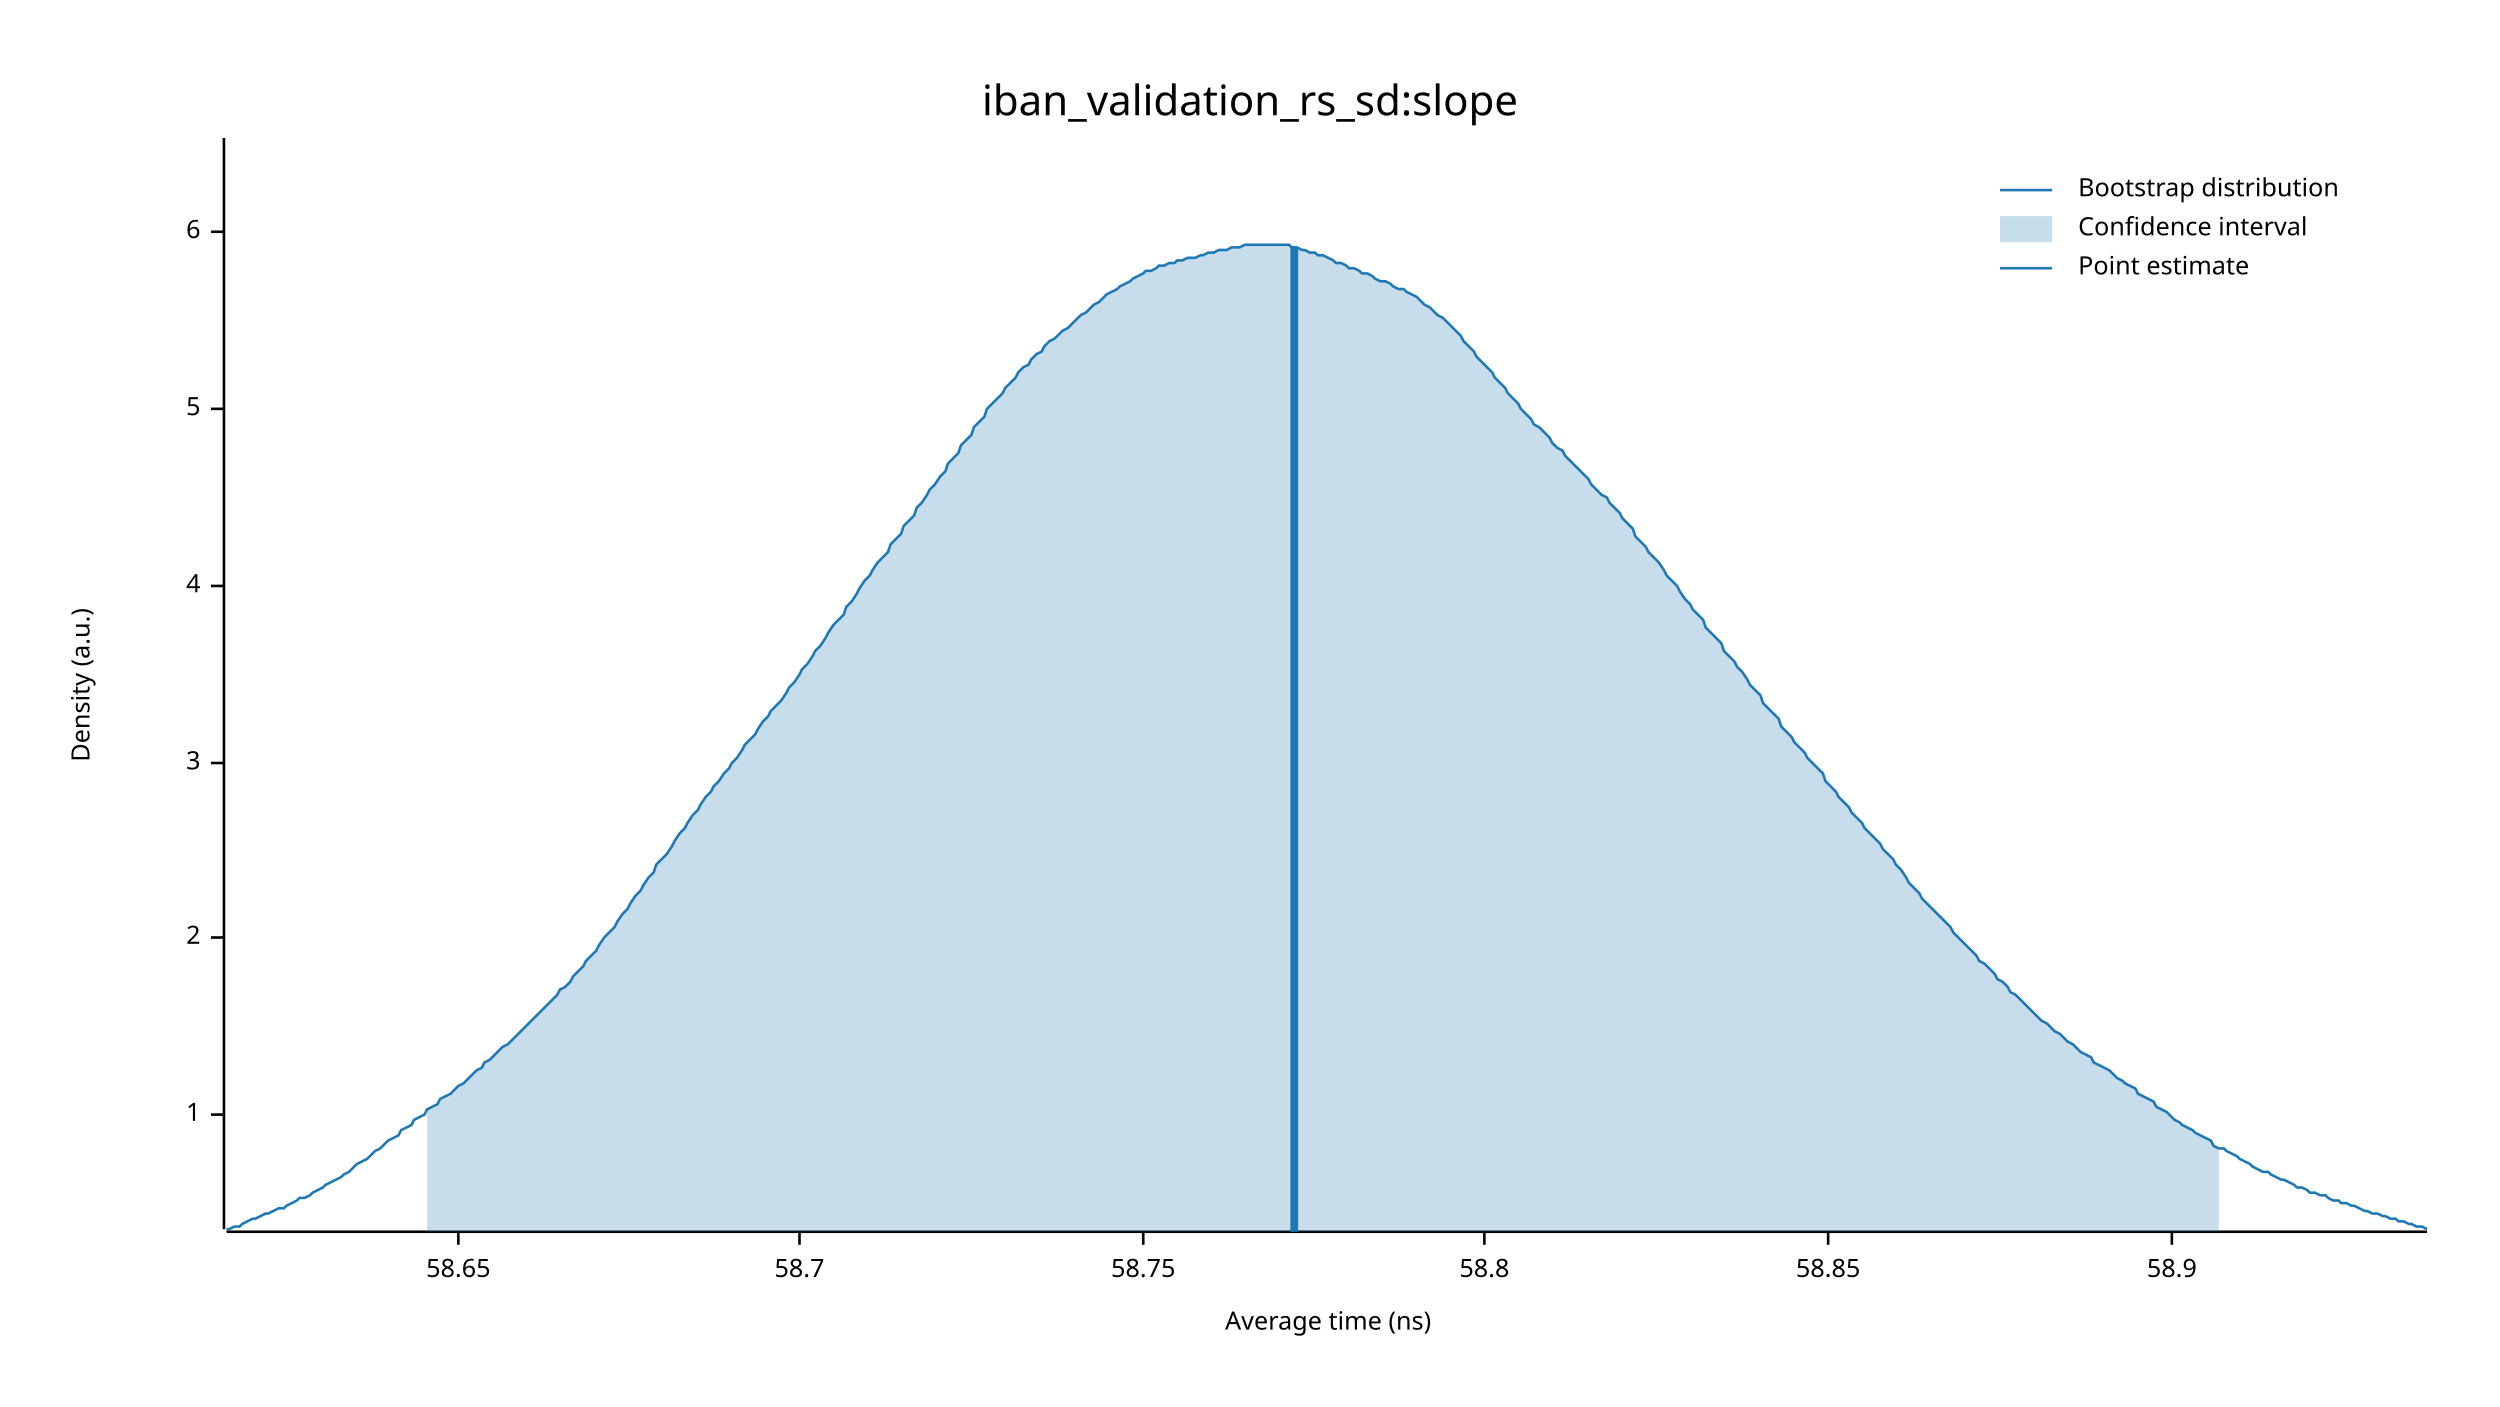
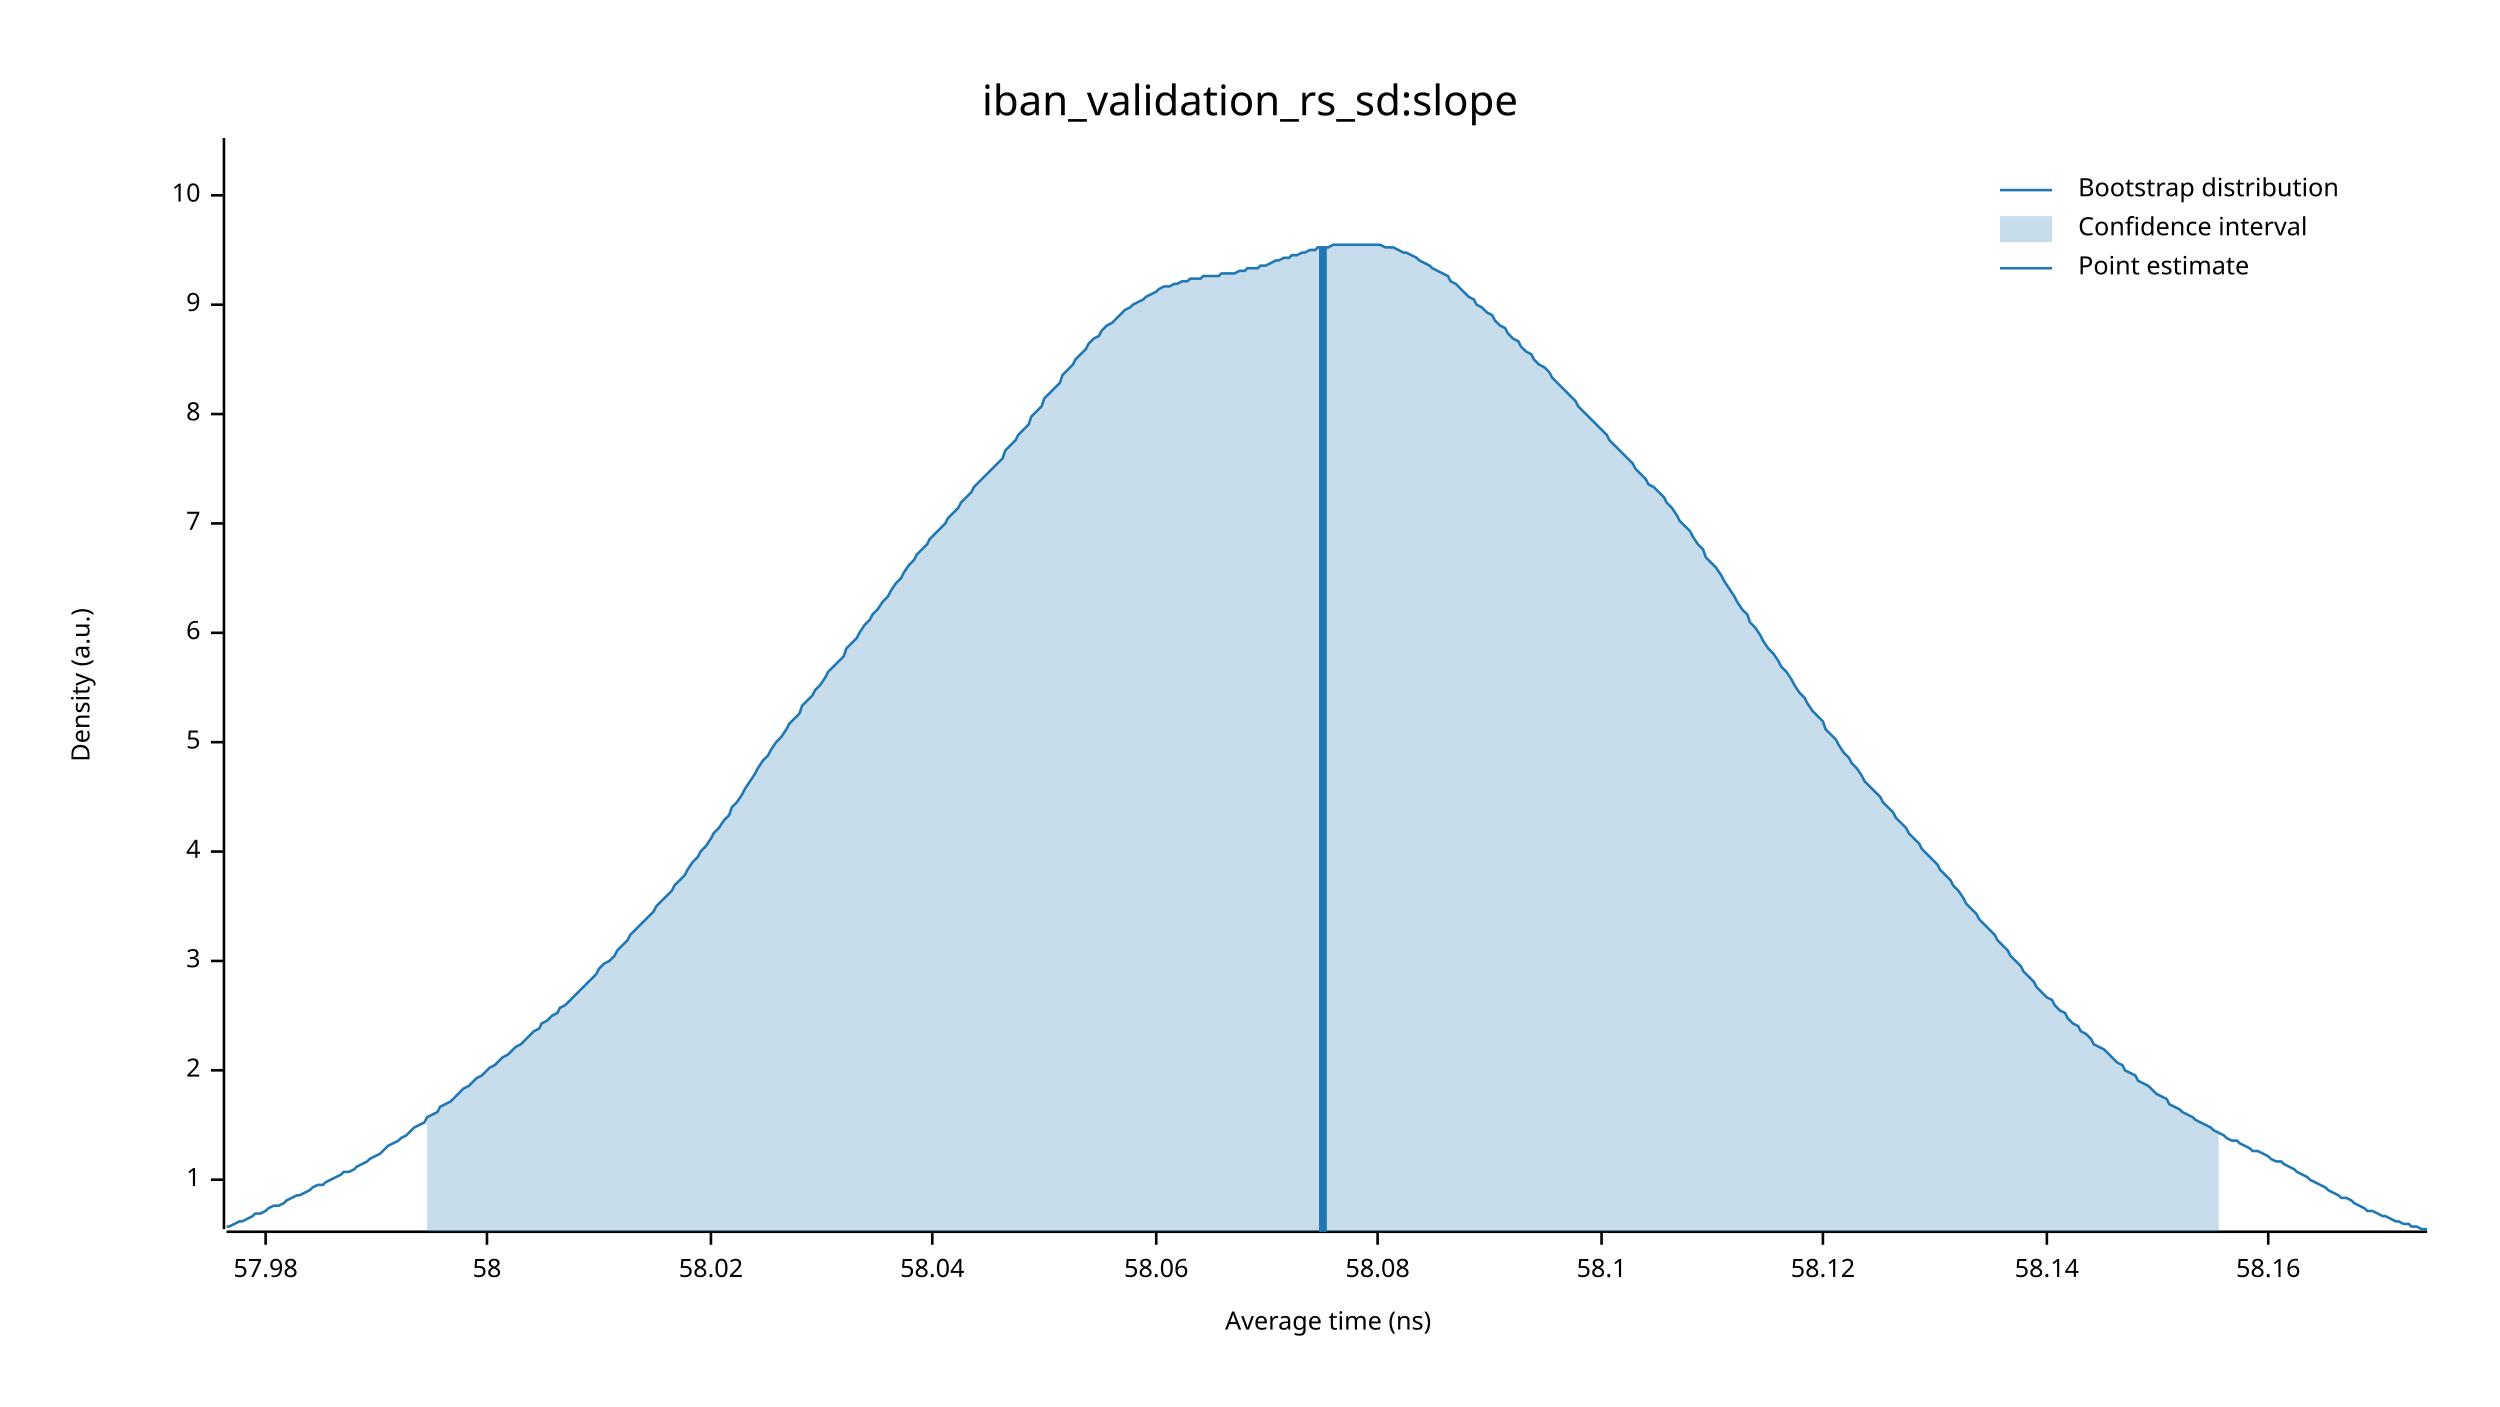
<svg xmlns="http://www.w3.org/2000/svg" width="960" height="540" viewBox="0 0 960 540">
  <text x="480" y="32" dy="0.76em" text-anchor="middle" font-family="sans-serif" font-size="16.129" opacity="1" fill="#000000">
iban_validation_rs_sd:slope
</text>
  <text x="27" y="263" dy="0.76em" text-anchor="middle" font-family="sans-serif" font-size="9.677" opacity="1" fill="#000000" transform="rotate(270, 27, 263)">
Density (a.u.)
</text>
  <text x="510" y="513" dy="-0.5ex" text-anchor="middle" font-family="sans-serif" font-size="9.677" opacity="1" fill="#000000">
Average time (ns)
</text>
  <polyline fill="none" opacity="1" stroke="#000000" stroke-width="1" points="86,53 86,472 " />
-   <text x="77" y="428" dy="0.5ex" text-anchor="end" font-family="sans-serif" font-size="9.677" opacity="1" fill="#000000">
+   <text x="77" y="453" dy="0.5ex" text-anchor="end" font-family="sans-serif" font-size="9.677" opacity="1" fill="#000000">
1
</text>
-   <polyline fill="none" opacity="1" stroke="#000000" stroke-width="1" points="81,428 86,428 " />
-   <text x="77" y="360" dy="0.5ex" text-anchor="end" font-family="sans-serif" font-size="9.677" opacity="1" fill="#000000">
+   <polyline fill="none" opacity="1" stroke="#000000" stroke-width="1" points="81,453 86,453 " />
+   <text x="77" y="411" dy="0.5ex" text-anchor="end" font-family="sans-serif" font-size="9.677" opacity="1" fill="#000000">
2
</text>
-   <polyline fill="none" opacity="1" stroke="#000000" stroke-width="1" points="81,360 86,360 " />
-   <text x="77" y="293" dy="0.5ex" text-anchor="end" font-family="sans-serif" font-size="9.677" opacity="1" fill="#000000">
+   <polyline fill="none" opacity="1" stroke="#000000" stroke-width="1" points="81,411 86,411 " />
+   <text x="77" y="369" dy="0.5ex" text-anchor="end" font-family="sans-serif" font-size="9.677" opacity="1" fill="#000000">
3
</text>
-   <polyline fill="none" opacity="1" stroke="#000000" stroke-width="1" points="81,293 86,293 " />
-   <text x="77" y="225" dy="0.5ex" text-anchor="end" font-family="sans-serif" font-size="9.677" opacity="1" fill="#000000">
+   <polyline fill="none" opacity="1" stroke="#000000" stroke-width="1" points="81,369 86,369 " />
+   <text x="77" y="327" dy="0.5ex" text-anchor="end" font-family="sans-serif" font-size="9.677" opacity="1" fill="#000000">
4
</text>
-   <polyline fill="none" opacity="1" stroke="#000000" stroke-width="1" points="81,225 86,225 " />
-   <text x="77" y="157" dy="0.5ex" text-anchor="end" font-family="sans-serif" font-size="9.677" opacity="1" fill="#000000">
+   <polyline fill="none" opacity="1" stroke="#000000" stroke-width="1" points="81,327 86,327 " />
+   <text x="77" y="285" dy="0.5ex" text-anchor="end" font-family="sans-serif" font-size="9.677" opacity="1" fill="#000000">
5
</text>
-   <polyline fill="none" opacity="1" stroke="#000000" stroke-width="1" points="81,157 86,157 " />
-   <text x="77" y="89" dy="0.5ex" text-anchor="end" font-family="sans-serif" font-size="9.677" opacity="1" fill="#000000">
+   <polyline fill="none" opacity="1" stroke="#000000" stroke-width="1" points="81,285 86,285 " />
+   <text x="77" y="243" dy="0.5ex" text-anchor="end" font-family="sans-serif" font-size="9.677" opacity="1" fill="#000000">
6
</text>
-   <polyline fill="none" opacity="1" stroke="#000000" stroke-width="1" points="81,89 86,89 " />
+   <polyline fill="none" opacity="1" stroke="#000000" stroke-width="1" points="81,243 86,243 " />
+   <text x="77" y="201" dy="0.5ex" text-anchor="end" font-family="sans-serif" font-size="9.677" opacity="1" fill="#000000">
+ 7
+ </text>
+   <polyline fill="none" opacity="1" stroke="#000000" stroke-width="1" points="81,201 86,201 " />
+   <text x="77" y="159" dy="0.5ex" text-anchor="end" font-family="sans-serif" font-size="9.677" opacity="1" fill="#000000">
+ 8
+ </text>
+   <polyline fill="none" opacity="1" stroke="#000000" stroke-width="1" points="81,159 86,159 " />
+   <text x="77" y="117" dy="0.5ex" text-anchor="end" font-family="sans-serif" font-size="9.677" opacity="1" fill="#000000">
+ 9
+ </text>
+   <polyline fill="none" opacity="1" stroke="#000000" stroke-width="1" points="81,117 86,117 " />
+   <text x="77" y="75" dy="0.5ex" text-anchor="end" font-family="sans-serif" font-size="9.677" opacity="1" fill="#000000">
+ 10
+ </text>
+   <polyline fill="none" opacity="1" stroke="#000000" stroke-width="1" points="81,75 86,75 " />
  <polyline fill="none" opacity="1" stroke="#000000" stroke-width="1" points="87,473 932,473 " />
-   <text x="176" y="483" dy="0.76em" text-anchor="middle" font-family="sans-serif" font-size="9.677" opacity="1" fill="#000000">
- 58.65
+   <text x="102" y="483" dy="0.76em" text-anchor="middle" font-family="sans-serif" font-size="9.677" opacity="1" fill="#000000">
+ 57.98
</text>
-   <polyline fill="none" opacity="1" stroke="#000000" stroke-width="1" points="176,473 176,478 " />
-   <text x="307" y="483" dy="0.76em" text-anchor="middle" font-family="sans-serif" font-size="9.677" opacity="1" fill="#000000">
- 58.7
+   <polyline fill="none" opacity="1" stroke="#000000" stroke-width="1" points="102,473 102,478 " />
+   <text x="187" y="483" dy="0.76em" text-anchor="middle" font-family="sans-serif" font-size="9.677" opacity="1" fill="#000000">
+ 58
</text>
-   <polyline fill="none" opacity="1" stroke="#000000" stroke-width="1" points="307,473 307,478 " />
-   <text x="439" y="483" dy="0.76em" text-anchor="middle" font-family="sans-serif" font-size="9.677" opacity="1" fill="#000000">
- 58.75
+   <polyline fill="none" opacity="1" stroke="#000000" stroke-width="1" points="187,473 187,478 " />
+   <text x="273" y="483" dy="0.76em" text-anchor="middle" font-family="sans-serif" font-size="9.677" opacity="1" fill="#000000">
+ 58.02
</text>
-   <polyline fill="none" opacity="1" stroke="#000000" stroke-width="1" points="439,473 439,478 " />
-   <text x="570" y="483" dy="0.76em" text-anchor="middle" font-family="sans-serif" font-size="9.677" opacity="1" fill="#000000">
- 58.8
+   <polyline fill="none" opacity="1" stroke="#000000" stroke-width="1" points="273,473 273,478 " />
+   <text x="358" y="483" dy="0.76em" text-anchor="middle" font-family="sans-serif" font-size="9.677" opacity="1" fill="#000000">
+ 58.04
</text>
-   <polyline fill="none" opacity="1" stroke="#000000" stroke-width="1" points="570,473 570,478 " />
-   <text x="702" y="483" dy="0.76em" text-anchor="middle" font-family="sans-serif" font-size="9.677" opacity="1" fill="#000000">
- 58.85
+   <polyline fill="none" opacity="1" stroke="#000000" stroke-width="1" points="358,473 358,478 " />
+   <text x="444" y="483" dy="0.76em" text-anchor="middle" font-family="sans-serif" font-size="9.677" opacity="1" fill="#000000">
+ 58.06
</text>
-   <polyline fill="none" opacity="1" stroke="#000000" stroke-width="1" points="702,473 702,478 " />
-   <text x="834" y="483" dy="0.76em" text-anchor="middle" font-family="sans-serif" font-size="9.677" opacity="1" fill="#000000">
- 58.9
+   <polyline fill="none" opacity="1" stroke="#000000" stroke-width="1" points="444,473 444,478 " />
+   <text x="529" y="483" dy="0.76em" text-anchor="middle" font-family="sans-serif" font-size="9.677" opacity="1" fill="#000000">
+ 58.08
</text>
-   <polyline fill="none" opacity="1" stroke="#000000" stroke-width="1" points="834,473 834,478 " />
-   <polyline fill="none" opacity="1" stroke="#1F78B4" stroke-width="1" points="87,472 88,472 90,471 92,471 93,470 95,469 97,468 98,468 100,467 102,466 103,466 105,465 107,464 109,464 110,463 112,462 114,461 115,460 117,460 119,459 120,458 122,457 124,456 125,455 127,454 129,453 131,452 132,451 134,450 136,448 137,447 139,446 141,445 142,444 144,442 146,441 147,440 149,438 151,437 153,436 154,434 156,433 158,432 159,430 161,429 163,428 164,426 166,425 168,424 169,422 171,421 173,420 175,418 176,417 178,416 180,414 181,413 183,411 185,410 186,408 188,407 190,405 191,404 193,402 195,401 197,399 198,398 200,396 202,394 203,393 205,391 207,389 208,388 210,386 212,384 214,382 215,380 217,379 219,377 220,375 222,373 224,371 225,369 227,367 229,365 230,363 232,360 234,358 236,356 237,354 239,351 241,349 242,347 244,344 246,342 247,340 249,337 251,335 252,332 254,330 256,328 258,325 259,323 261,320 263,318 264,316 266,313 268,311 269,309 271,306 273,304 274,302 276,300 278,297 280,295 281,293 283,291 285,288 286,286 288,284 290,282 291,280 293,277 295,275 296,273 298,271 300,269 302,266 303,264 305,262 307,259 308,257 310,255 312,252 313,250 315,248 317,245 318,243 320,240 322,238 324,236 325,233 327,231 329,228 330,226 332,223 334,221 335,219 337,216 339,214 341,212 342,209 344,207 346,205 347,202 349,200 351,198 352,195 354,193 356,190 357,188 359,186 361,183 363,181 364,178 366,176 368,174 369,171 371,169 373,167 374,164 376,162 378,160 379,157 381,155 383,153 385,151 386,149 388,147 390,145 391,143 393,141 395,140 396,138 398,136 400,135 401,133 403,131 405,130 407,128 408,127 410,126 412,124 413,123 415,121 417,120 418,119 420,117 422,116 423,115 425,113 427,112 429,111 430,110 432,109 434,108 435,107 437,106 439,105 440,104 442,104 444,103 445,102 447,102 449,101 451,101 452,100 454,100 456,99 457,99 459,99 461,98 462,98 464,97 466,97 468,96 469,96 471,96 473,95 474,95 476,95 478,94 479,94 481,94 483,94 484,94 486,94 488,94 490,94 491,94 493,94 495,94 496,95 498,95 500,96 501,96 503,97 505,97 506,98 508,98 510,99 512,100 513,101 515,101 517,102 518,103 520,103 522,104 523,105 525,105 527,106 528,107 530,108 532,108 534,109 535,110 537,111 539,111 540,112 542,113 544,114 545,115 547,117 549,118 550,119 552,121 554,122 556,124 557,125 559,127 561,129 562,131 564,133 566,135 567,137 569,139 571,141 573,143 574,145 576,147 578,149 579,151 581,153 583,155 584,157 586,159 588,161 589,163 591,164 593,166 595,168 596,170 598,172 600,173 601,175 603,177 605,179 606,180 608,182 610,184 611,186 613,188 615,190 617,191 618,193 620,195 622,197 623,199 625,201 627,203 628,206 630,208 632,210 633,212 635,214 637,216 639,219 640,221 642,223 644,225 645,227 647,230 649,232 650,234 652,236 654,238 655,241 657,243 659,245 661,247 662,250 664,252 666,254 667,256 669,258 671,261 672,263 674,265 676,267 677,270 679,272 681,274 683,276 684,279 686,281 688,283 689,285 691,287 693,289 694,291 696,293 698,295 700,297 701,300 703,302 705,304 706,306 708,308 710,310 711,312 713,314 715,316 716,318 718,320 720,322 722,324 723,326 725,328 727,330 728,332 730,334 732,337 733,339 735,341 737,343 738,345 740,347 742,349 744,351 745,352 747,354 749,356 750,358 752,360 754,362 755,363 757,365 759,367 760,369 762,370 764,372 766,374 767,376 769,377 771,379 772,381 774,382 776,384 777,385 779,387 781,389 782,390 784,392 786,393 788,395 789,396 791,397 793,399 794,400 796,401 798,403 799,404 801,405 803,406 804,408 806,409 808,410 810,411 811,412 813,414 815,415 816,416 818,417 820,418 821,420 823,421 825,422 827,423 828,425 830,426 832,427 833,428 835,430 837,431 838,432 840,433 842,434 843,435 845,436 847,437 849,438 850,440 852,441 854,441 855,442 857,443 859,444 860,445 862,446 864,447 865,448 867,449 869,450 871,450 872,451 874,452 876,453 877,453 879,454 881,455 882,456 884,456 886,457 887,458 889,458 891,459 893,459 894,460 896,461 898,461 899,462 901,462 903,463 904,463 906,464 908,465 909,465 911,466 913,466 915,467 916,467 918,468 920,468 921,469 923,469 925,470 926,470 928,471 930,471 932,472 " />
-   <polygon opacity="0.25" fill="#1F78B4" points="164,426 166,425 168,424 169,422 171,421 173,420 175,418 176,417 178,416 180,414 181,413 183,411 185,410 186,408 188,407 190,405 191,404 193,402 195,401 197,399 198,398 200,396 202,394 203,393 205,391 207,389 208,388 210,386 212,384 214,382 215,380 217,379 219,377 220,375 222,373 224,371 225,369 227,367 229,365 230,363 232,360 234,358 236,356 237,354 239,351 241,349 242,347 244,344 246,342 247,340 249,337 251,335 252,332 254,330 256,328 258,325 259,323 261,320 263,318 264,316 266,313 268,311 269,309 271,306 273,304 274,302 276,300 278,297 280,295 281,293 283,291 285,288 286,286 288,284 290,282 291,280 293,277 295,275 296,273 298,271 300,269 302,266 303,264 305,262 307,259 308,257 310,255 312,252 313,250 315,248 317,245 318,243 320,240 322,238 324,236 325,233 327,231 329,228 330,226 332,223 334,221 335,219 337,216 339,214 341,212 342,209 344,207 346,205 347,202 349,200 351,198 352,195 354,193 356,190 357,188 359,186 361,183 363,181 364,178 366,176 368,174 369,171 371,169 373,167 374,164 376,162 378,160 379,157 381,155 383,153 385,151 386,149 388,147 390,145 391,143 393,141 395,140 396,138 398,136 400,135 401,133 403,131 405,130 407,128 408,127 410,126 412,124 413,123 415,121 417,120 418,119 420,117 422,116 423,115 425,113 427,112 429,111 430,110 432,109 434,108 435,107 437,106 439,105 440,104 442,104 444,103 445,102 447,102 449,101 451,101 452,100 454,100 456,99 457,99 459,99 461,98 462,98 464,97 466,97 468,96 469,96 471,96 473,95 474,95 476,95 478,94 479,94 481,94 483,94 484,94 486,94 488,94 490,94 491,94 493,94 495,94 496,95 498,95 500,96 501,96 503,97 505,97 506,98 508,98 510,99 512,100 513,101 515,101 517,102 518,103 520,103 522,104 523,105 525,105 527,106 528,107 530,108 532,108 534,109 535,110 537,111 539,111 540,112 542,113 544,114 545,115 547,117 549,118 550,119 552,121 554,122 556,124 557,125 559,127 561,129 562,131 564,133 566,135 567,137 569,139 571,141 573,143 574,145 576,147 578,149 579,151 581,153 583,155 584,157 586,159 588,161 589,163 591,164 593,166 595,168 596,170 598,172 600,173 601,175 603,177 605,179 606,180 608,182 610,184 611,186 613,188 615,190 617,191 618,193 620,195 622,197 623,199 625,201 627,203 628,206 630,208 632,210 633,212 635,214 637,216 639,219 640,221 642,223 644,225 645,227 647,230 649,232 650,234 652,236 654,238 655,241 657,243 659,245 661,247 662,250 664,252 666,254 667,256 669,258 671,261 672,263 674,265 676,267 677,270 679,272 681,274 683,276 684,279 686,281 688,283 689,285 691,287 693,289 694,291 696,293 698,295 700,297 701,300 703,302 705,304 706,306 708,308 710,310 711,312 713,314 715,316 716,318 718,320 720,322 722,324 723,326 725,328 727,330 728,332 730,334 732,337 733,339 735,341 737,343 738,345 740,347 742,349 744,351 745,352 747,354 749,356 750,358 752,360 754,362 755,363 757,365 759,367 760,369 762,370 764,372 766,374 767,376 769,377 771,379 772,381 774,382 776,384 777,385 779,387 781,389 782,390 784,392 786,393 788,395 789,396 791,397 793,399 794,400 796,401 798,403 799,404 801,405 803,406 804,408 806,409 808,410 810,411 811,412 813,414 815,415 816,416 818,417 820,418 821,420 823,421 825,422 827,423 828,425 830,426 832,427 833,428 835,430 837,431 838,432 840,433 842,434 843,435 845,436 847,437 849,438 850,440 852,441 852,473 164,473 " />
-   <polyline fill="none" opacity="1" stroke="#1F78B4" stroke-width="3" points="497,473 497,95 " />
+   <polyline fill="none" opacity="1" stroke="#000000" stroke-width="1" points="529,473 529,478 " />
+   <text x="615" y="483" dy="0.76em" text-anchor="middle" font-family="sans-serif" font-size="9.677" opacity="1" fill="#000000">
+ 58.1
+ </text>
+   <polyline fill="none" opacity="1" stroke="#000000" stroke-width="1" points="615,473 615,478 " />
+   <text x="700" y="483" dy="0.76em" text-anchor="middle" font-family="sans-serif" font-size="9.677" opacity="1" fill="#000000">
+ 58.12
+ </text>
+   <polyline fill="none" opacity="1" stroke="#000000" stroke-width="1" points="700,473 700,478 " />
+   <text x="786" y="483" dy="0.76em" text-anchor="middle" font-family="sans-serif" font-size="9.677" opacity="1" fill="#000000">
+ 58.14
+ </text>
+   <polyline fill="none" opacity="1" stroke="#000000" stroke-width="1" points="786,473 786,478 " />
+   <text x="871" y="483" dy="0.76em" text-anchor="middle" font-family="sans-serif" font-size="9.677" opacity="1" fill="#000000">
+ 58.16
+ </text>
+   <polyline fill="none" opacity="1" stroke="#000000" stroke-width="1" points="871,473 871,478 " />
+   <polyline fill="none" opacity="1" stroke="#1F78B4" stroke-width="1" points="87,471 88,471 90,470 92,469 93,469 95,468 97,467 98,466 100,466 102,465 103,464 105,463 107,463 109,462 110,461 112,460 114,459 115,459 117,458 119,457 120,456 122,455 124,455 125,454 127,453 129,452 131,451 132,450 134,450 136,449 137,448 139,447 141,446 142,445 144,444 146,443 147,442 149,440 151,439 153,438 154,437 156,436 158,434 159,433 161,432 163,431 164,429 166,428 168,427 169,425 171,424 173,423 175,421 176,420 178,418 180,417 181,416 183,414 185,413 186,412 188,410 190,409 191,408 193,406 195,405 197,403 198,402 200,401 202,399 203,398 205,396 207,395 208,393 210,392 212,390 214,389 215,387 217,386 219,384 220,383 222,381 224,379 225,378 227,376 229,374 230,372 232,370 234,369 236,367 237,365 239,363 241,361 242,359 244,357 246,355 247,354 249,352 251,350 252,348 254,346 256,344 258,342 259,340 261,338 263,336 264,334 266,331 268,329 269,327 271,325 273,322 274,320 276,318 278,315 280,313 281,310 283,308 285,305 286,303 288,300 290,297 291,295 293,292 295,290 296,288 298,285 300,283 302,280 303,278 305,276 307,274 308,271 310,269 312,267 313,265 315,263 317,260 318,258 320,256 322,254 324,252 325,249 327,247 329,245 330,243 332,240 334,238 335,236 337,234 339,231 341,229 342,227 344,224 346,222 347,220 349,217 351,215 352,213 354,211 356,209 357,207 359,205 361,203 363,201 364,199 366,197 368,195 369,193 371,191 373,189 374,187 376,185 378,183 379,182 381,180 383,178 385,176 386,173 388,171 390,169 391,167 393,165 395,163 396,160 398,158 400,156 401,153 403,151 405,149 407,147 408,144 410,142 412,140 413,138 415,136 417,134 418,132 420,130 422,129 423,127 425,125 427,124 429,122 430,121 432,119 434,118 435,117 437,116 439,115 440,114 442,113 444,112 445,111 447,110 449,110 451,109 452,109 454,108 456,108 457,107 459,107 461,107 462,106 464,106 466,106 468,106 469,105 471,105 473,105 474,105 476,104 478,104 479,103 481,103 483,103 484,102 486,102 488,101 490,100 491,100 493,99 495,99 496,98 498,98 500,97 501,97 503,96 505,96 506,95 508,95 510,95 512,94 513,94 515,94 517,94 518,94 520,94 522,94 523,94 525,94 527,94 528,94 530,94 532,95 534,95 535,95 537,96 539,97 540,97 542,98 544,99 545,100 547,101 549,102 550,103 552,104 554,105 556,106 557,108 559,109 561,111 562,112 564,114 566,115 567,117 569,118 571,120 573,121 574,123 576,125 578,126 579,128 581,130 583,131 584,133 586,135 588,136 589,138 591,140 593,141 595,143 596,145 598,147 600,149 601,150 603,152 605,154 606,156 608,158 610,160 611,161 613,163 615,165 617,167 618,169 620,171 622,173 623,174 625,176 627,178 628,180 630,182 632,184 633,186 635,187 637,189 639,191 640,193 642,195 644,198 645,200 647,202 649,204 650,206 652,209 654,211 655,214 657,216 659,218 661,221 662,223 664,226 666,229 667,231 669,234 671,236 672,239 674,241 676,244 677,246 679,249 681,251 683,254 684,256 686,258 688,261 689,263 691,266 693,268 694,270 696,273 698,275 700,277 701,280 703,282 705,284 706,286 708,289 710,291 711,293 713,295 715,298 716,300 718,302 720,304 722,306 723,308 725,310 727,312 728,314 730,316 732,318 733,320 735,322 737,324 738,326 740,328 742,330 744,332 745,334 747,336 749,338 750,340 752,342 754,345 755,347 757,349 759,351 760,353 762,355 764,357 766,359 767,361 769,363 771,365 772,367 774,369 776,371 777,373 779,375 781,377 782,379 784,381 786,383 788,384 789,386 791,388 793,389 794,391 796,393 798,394 799,396 801,397 803,399 804,401 806,402 808,403 810,405 811,406 813,408 815,409 816,411 818,412 820,413 821,415 823,416 825,417 827,419 828,420 830,421 832,422 833,424 835,425 837,426 838,427 840,428 842,429 843,430 845,431 847,432 849,433 850,434 852,435 854,436 855,437 857,438 859,438 860,439 862,440 864,441 865,442 867,442 869,443 871,444 872,445 874,446 876,446 877,447 879,448 881,449 882,450 884,451 886,452 887,453 889,454 891,455 893,456 894,457 896,458 898,459 899,460 901,460 903,461 904,462 906,463 908,464 909,465 911,465 913,466 915,467 916,467 918,468 920,469 921,469 923,470 925,470 926,471 928,471 930,472 932,472 " />
+   <polygon opacity="0.25" fill="#1F78B4" points="164,429 166,428 168,427 169,425 171,424 173,423 175,421 176,420 178,418 180,417 181,416 183,414 185,413 186,412 188,410 190,409 191,408 193,406 195,405 197,403 198,402 200,401 202,399 203,398 205,396 207,395 208,393 210,392 212,390 214,389 215,387 217,386 219,384 220,383 222,381 224,379 225,378 227,376 229,374 230,372 232,370 234,369 236,367 237,365 239,363 241,361 242,359 244,357 246,355 247,354 249,352 251,350 252,348 254,346 256,344 258,342 259,340 261,338 263,336 264,334 266,331 268,329 269,327 271,325 273,322 274,320 276,318 278,315 280,313 281,310 283,308 285,305 286,303 288,300 290,297 291,295 293,292 295,290 296,288 298,285 300,283 302,280 303,278 305,276 307,274 308,271 310,269 312,267 313,265 315,263 317,260 318,258 320,256 322,254 324,252 325,249 327,247 329,245 330,243 332,240 334,238 335,236 337,234 339,231 341,229 342,227 344,224 346,222 347,220 349,217 351,215 352,213 354,211 356,209 357,207 359,205 361,203 363,201 364,199 366,197 368,195 369,193 371,191 373,189 374,187 376,185 378,183 379,182 381,180 383,178 385,176 386,173 388,171 390,169 391,167 393,165 395,163 396,160 398,158 400,156 401,153 403,151 405,149 407,147 408,144 410,142 412,140 413,138 415,136 417,134 418,132 420,130 422,129 423,127 425,125 427,124 429,122 430,121 432,119 434,118 435,117 437,116 439,115 440,114 442,113 444,112 445,111 447,110 449,110 451,109 452,109 454,108 456,108 457,107 459,107 461,107 462,106 464,106 466,106 468,106 469,105 471,105 473,105 474,105 476,104 478,104 479,103 481,103 483,103 484,102 486,102 488,101 490,100 491,100 493,99 495,99 496,98 498,98 500,97 501,97 503,96 505,96 506,95 508,95 510,95 512,94 513,94 515,94 517,94 518,94 520,94 522,94 523,94 525,94 527,94 528,94 530,94 532,95 534,95 535,95 537,96 539,97 540,97 542,98 544,99 545,100 547,101 549,102 550,103 552,104 554,105 556,106 557,108 559,109 561,111 562,112 564,114 566,115 567,117 569,118 571,120 573,121 574,123 576,125 578,126 579,128 581,130 583,131 584,133 586,135 588,136 589,138 591,140 593,141 595,143 596,145 598,147 600,149 601,150 603,152 605,154 606,156 608,158 610,160 611,161 613,163 615,165 617,167 618,169 620,171 622,173 623,174 625,176 627,178 628,180 630,182 632,184 633,186 635,187 637,189 639,191 640,193 642,195 644,198 645,200 647,202 649,204 650,206 652,209 654,211 655,214 657,216 659,218 661,221 662,223 664,226 666,229 667,231 669,234 671,236 672,239 674,241 676,244 677,246 679,249 681,251 683,254 684,256 686,258 688,261 689,263 691,266 693,268 694,270 696,273 698,275 700,277 701,280 703,282 705,284 706,286 708,289 710,291 711,293 713,295 715,298 716,300 718,302 720,304 722,306 723,308 725,310 727,312 728,314 730,316 732,318 733,320 735,322 737,324 738,326 740,328 742,330 744,332 745,334 747,336 749,338 750,340 752,342 754,345 755,347 757,349 759,351 760,353 762,355 764,357 766,359 767,361 769,363 771,365 772,367 774,369 776,371 777,373 779,375 781,377 782,379 784,381 786,383 788,384 789,386 791,388 793,389 794,391 796,393 798,394 799,396 801,397 803,399 804,401 806,402 808,403 810,405 811,406 813,408 815,409 816,411 818,412 820,413 821,415 823,416 825,417 827,419 828,420 830,421 832,422 833,424 835,425 837,426 838,427 840,428 842,429 843,430 845,431 847,432 849,433 850,434 852,435 852,473 164,473 " />
+   <polyline fill="none" opacity="1" stroke="#1F78B4" stroke-width="3" points="508,473 508,95 " />
  <text x="798" y="68" dy="0.76em" text-anchor="start" font-family="sans-serif" font-size="9.677" opacity="1" fill="#000000">
Bootstrap distribution
</text>
  <text x="798" y="83" dy="0.76em" text-anchor="start" font-family="sans-serif" font-size="9.677" opacity="1" fill="#000000">
Confidence interval
</text>
  <text x="798" y="98" dy="0.76em" text-anchor="start" font-family="sans-serif" font-size="9.677" opacity="1" fill="#000000">
Point estimate
</text>
  <polyline fill="none" opacity="1" stroke="#1F78B4" stroke-width="1" points="768,73 788,73 " />
  <rect x="768" y="83" width="20" height="10" opacity="0.25" fill="#1F78B4" stroke="none" />
  <polyline fill="none" opacity="1" stroke="#1F78B4" stroke-width="1" points="768,103 788,103 " />
</svg>
